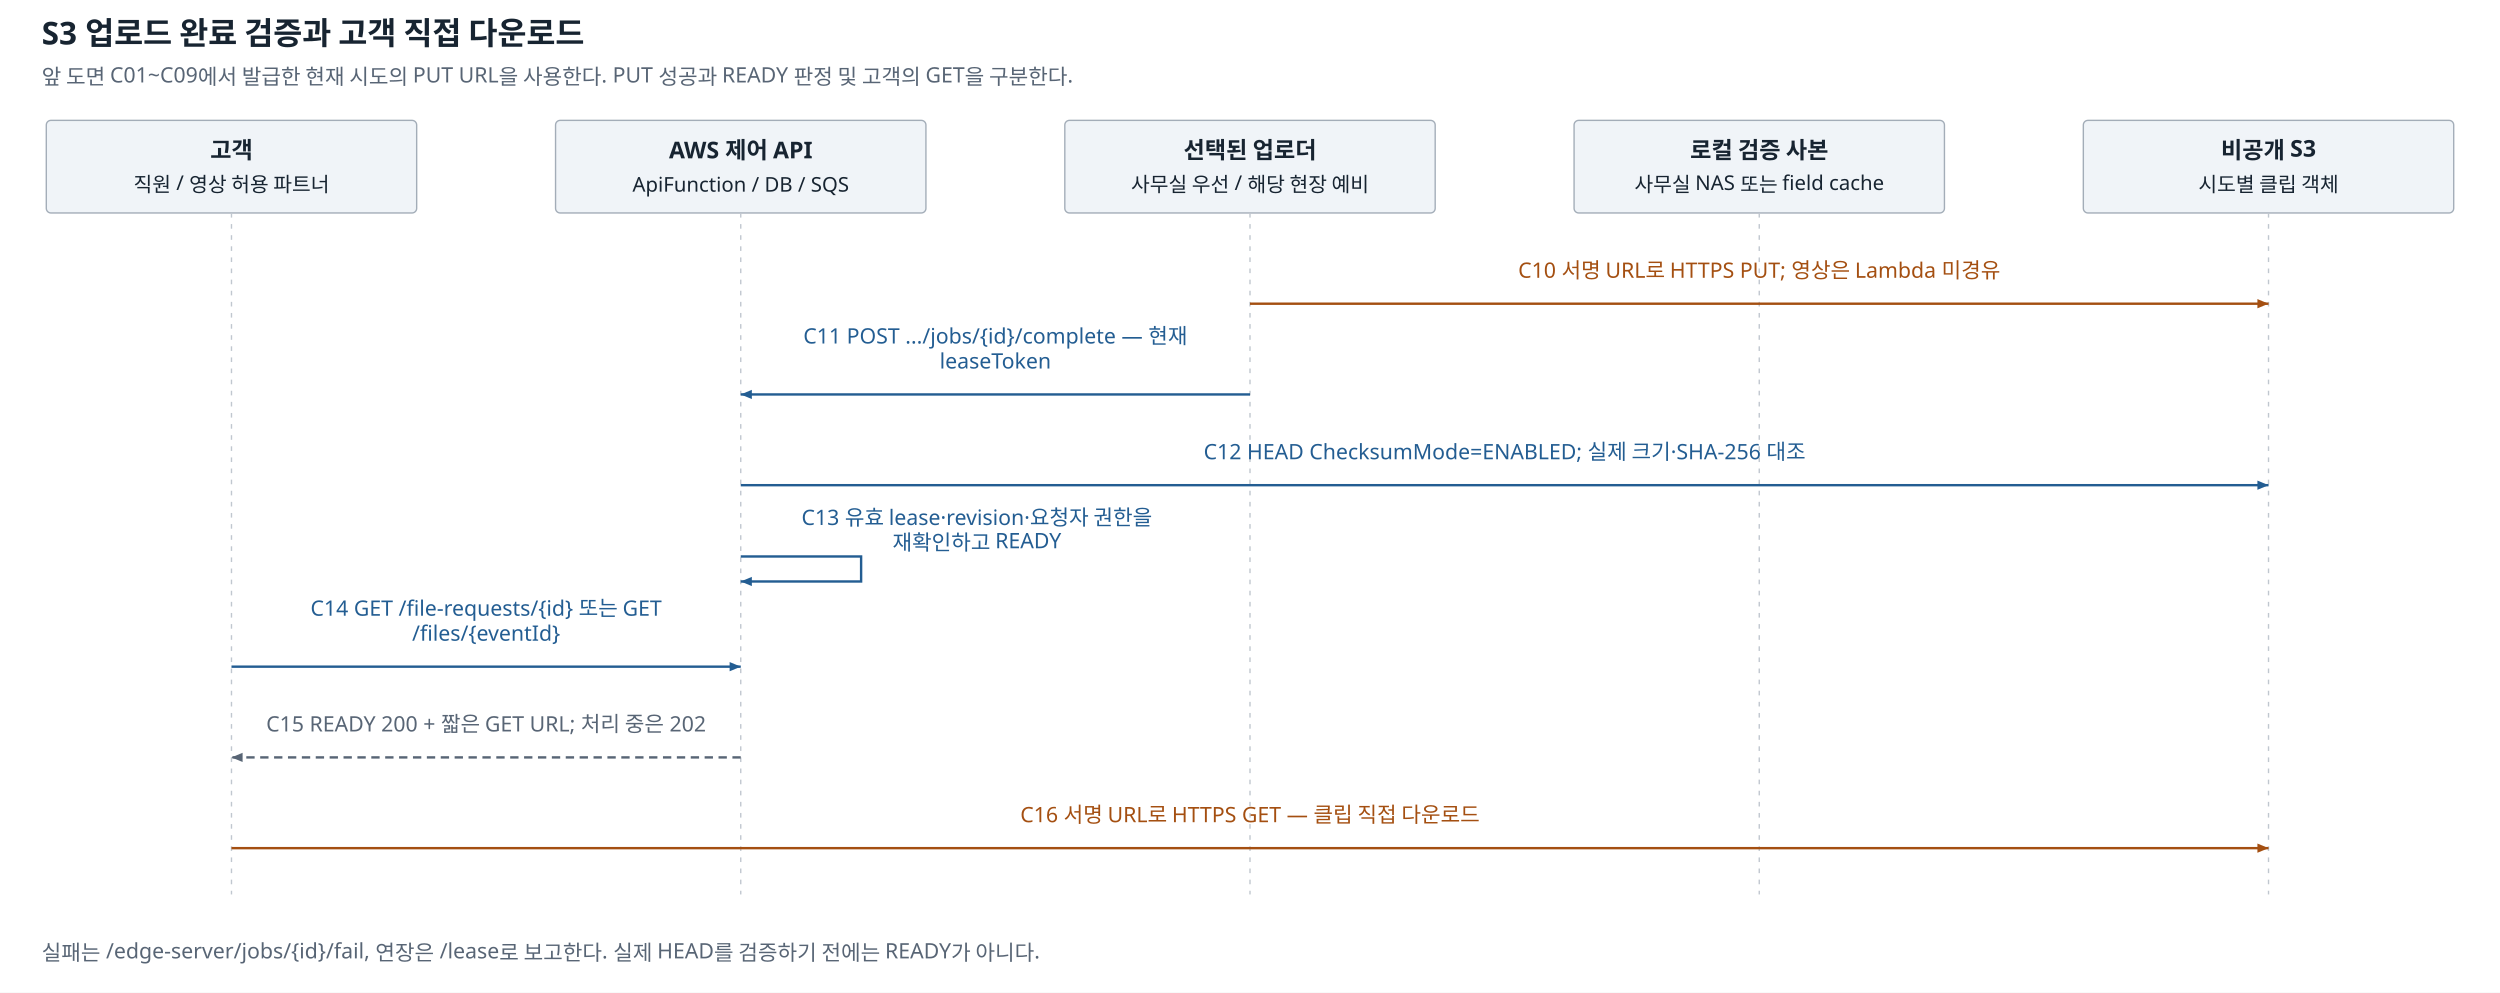
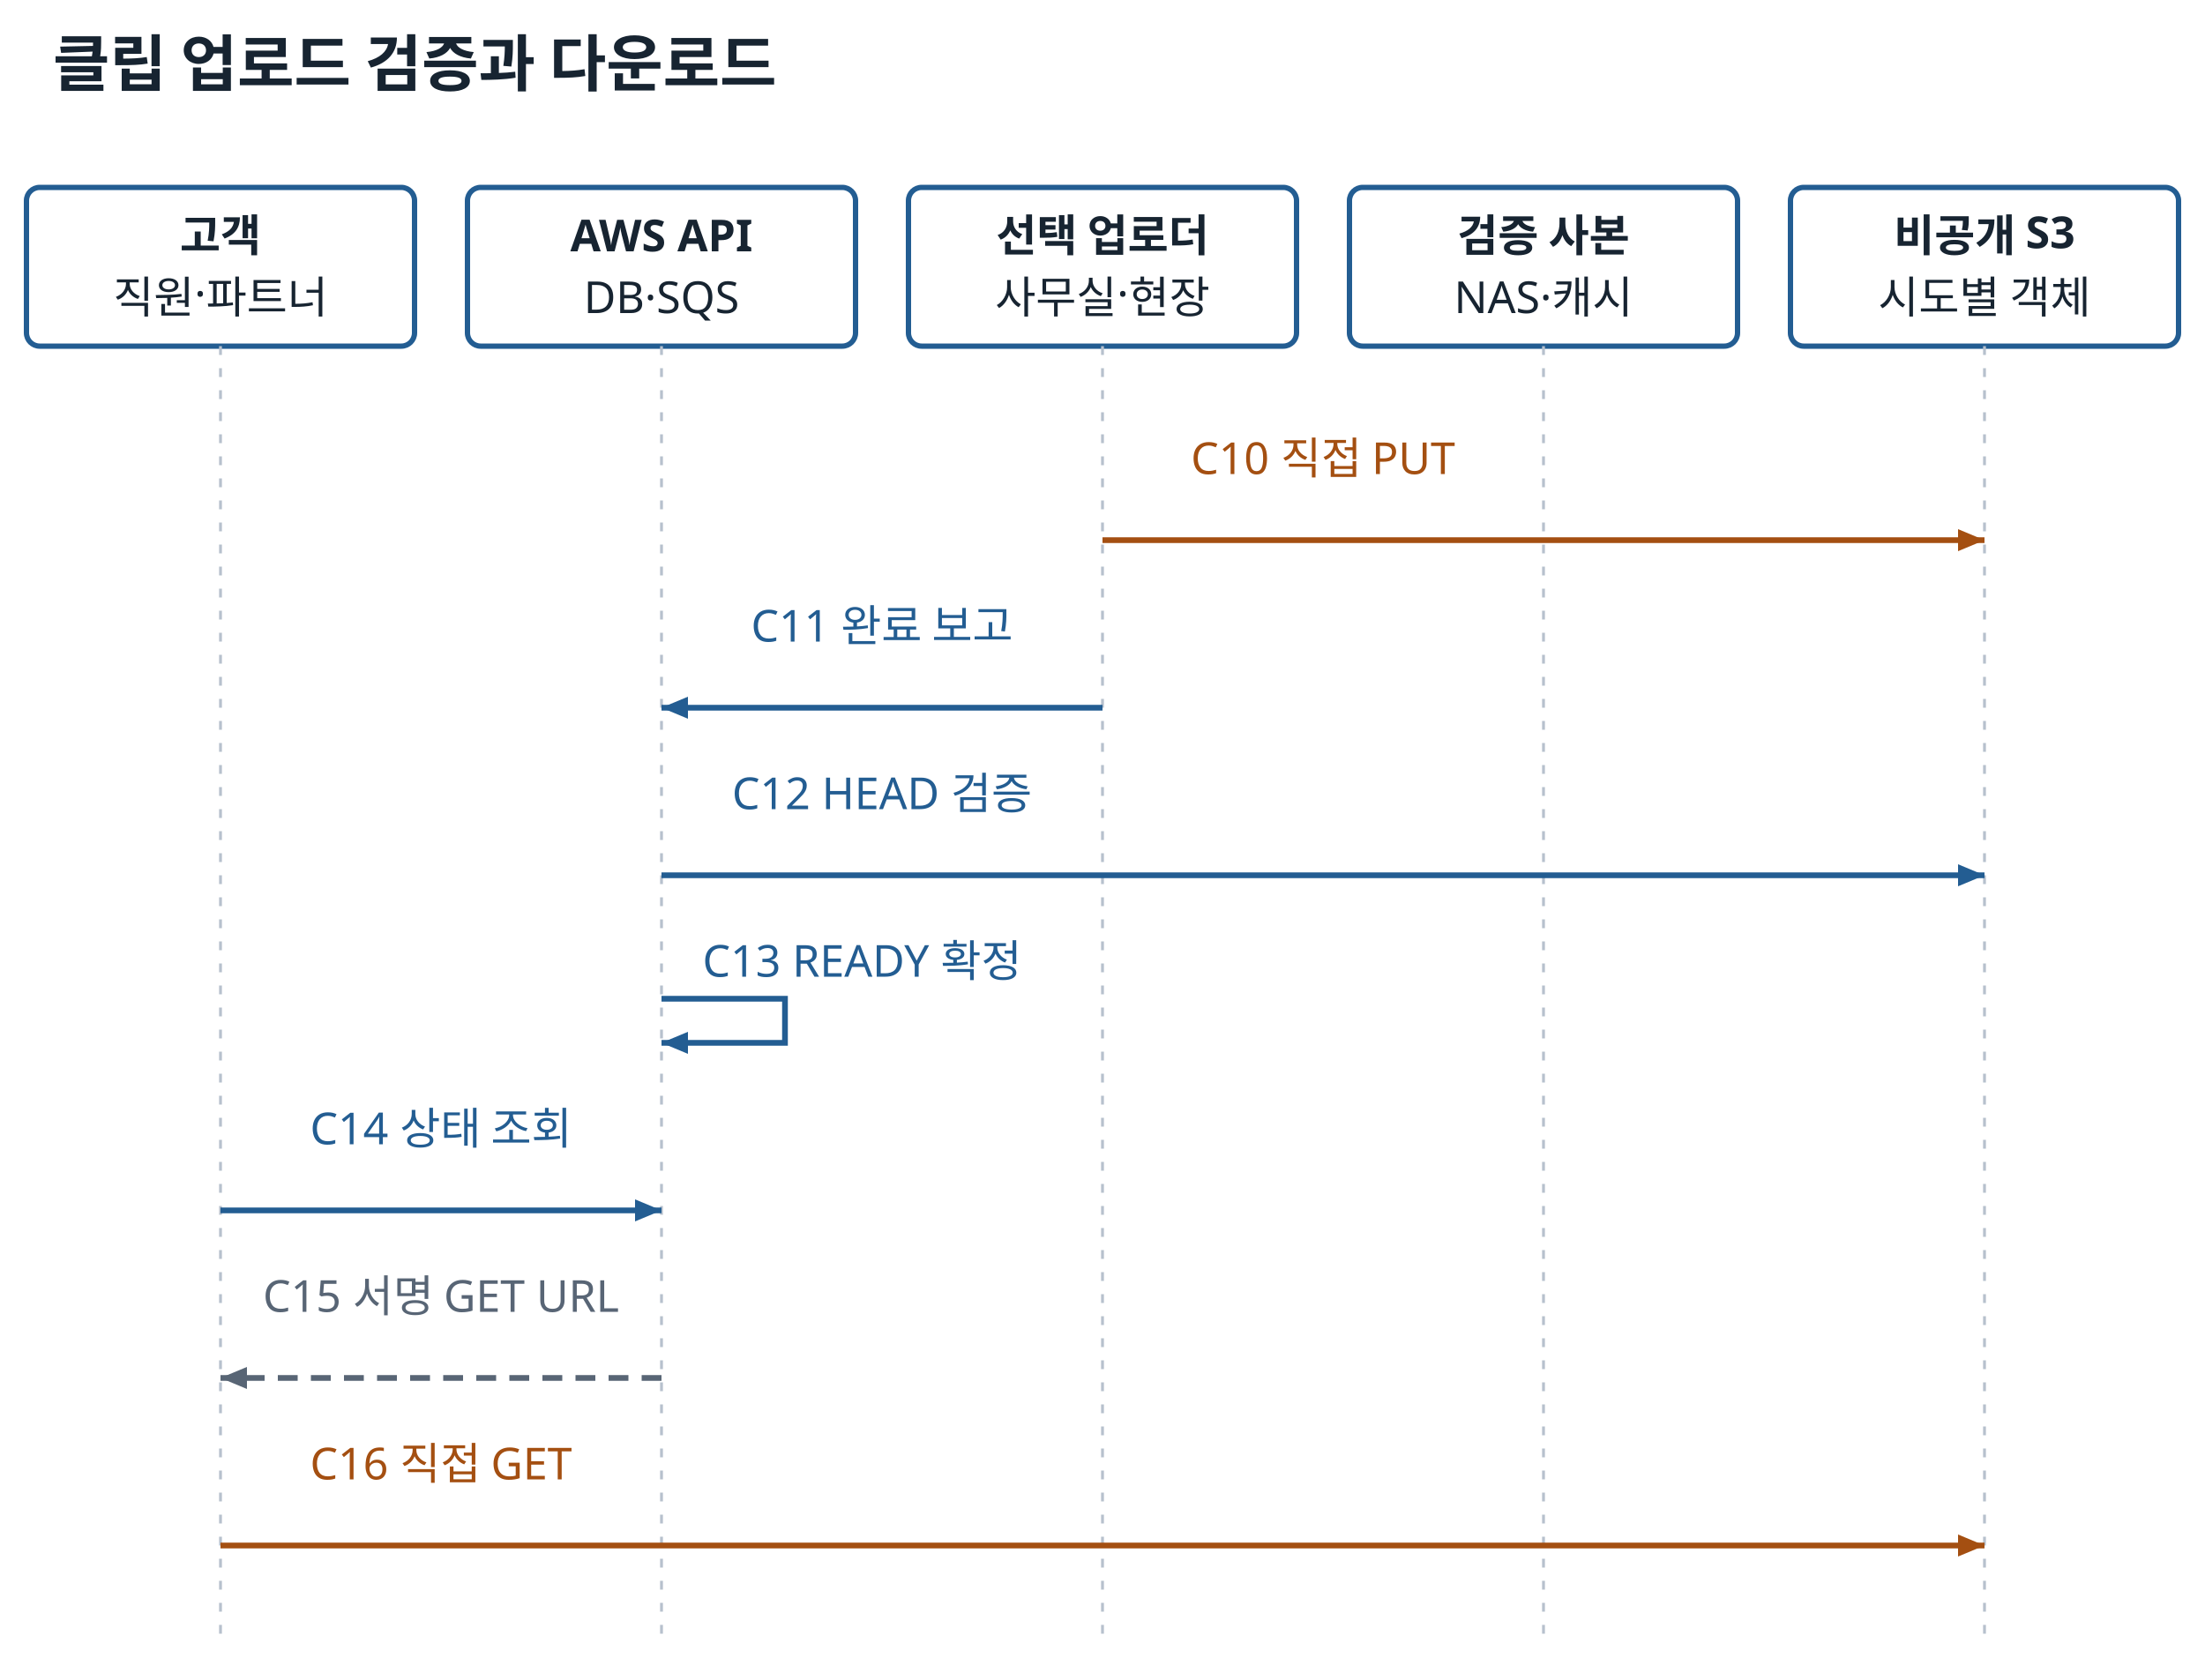
- <svg xmlns="http://www.w3.org/2000/svg" width="2700" height="1072" viewBox="0 0 2700 1072" role="img">
+ <svg xmlns="http://www.w3.org/2000/svg" width="1000" height="762" viewBox="0 0 1000 762" role="img">
  <rect width="100%" height="100%" fill="white" />
-   <text x="45" y="48" text-anchor="start" font-family="Nanum Gothic, sans-serif" font-size="34" font-weight="700" fill="#172431">S3 업로드 완료 검증과 고객 직접 다운로드</text>
-   <text x="45" y="91" text-anchor="start" font-family="Nanum Gothic, sans-serif" font-size="23" font-weight="400" fill="#586575">앞 도면 C01~C09에서 발급한 현재 시도의 PUT URL을 사용한다. PUT 성공과 READY 판정 및 고객의 GET을 구분한다.</text>
-   <rect x="50.0" y="130" width="400" height="100" rx="5" fill="#F0F4F8" stroke="#A3ADB8" stroke-width="1.5" />
-   <text x="250.0" y="171" text-anchor="middle" font-family="Nanum Gothic, sans-serif" font-size="25" font-weight="700" fill="#172431">고객</text>
-   <text x="250.0" y="207" text-anchor="middle" font-family="Nanum Gothic, sans-serif" font-size="22" font-weight="400" fill="#172431">직원 / 영상 허용 파트너</text>
-   <path d="M250.0,230 V966" fill="none" stroke="#C0C7CF" stroke-width="1.5" stroke-dasharray="5 7" />
-   <rect x="600.0" y="130" width="400" height="100" rx="5" fill="#F0F4F8" stroke="#A3ADB8" stroke-width="1.5" />
-   <text x="800.0" y="171" text-anchor="middle" font-family="Nanum Gothic, sans-serif" font-size="25" font-weight="700" fill="#172431">AWS 제어 API</text>
-   <text x="800.0" y="207" text-anchor="middle" font-family="Nanum Gothic, sans-serif" font-size="22" font-weight="400" fill="#172431">ApiFunction / DB / SQS</text>
-   <path d="M800.0,230 V966" fill="none" stroke="#C0C7CF" stroke-width="1.5" stroke-dasharray="5 7" />
-   <rect x="1150.0" y="130" width="400" height="100" rx="5" fill="#F0F4F8" stroke="#A3ADB8" stroke-width="1.5" />
-   <text x="1350.0" y="171" text-anchor="middle" font-family="Nanum Gothic, sans-serif" font-size="25" font-weight="700" fill="#172431">선택된 업로더</text>
-   <text x="1350.0" y="207" text-anchor="middle" font-family="Nanum Gothic, sans-serif" font-size="22" font-weight="400" fill="#172431">사무실 우선 / 해당 현장 예비</text>
-   <path d="M1350.0,230 V966" fill="none" stroke="#C0C7CF" stroke-width="1.5" stroke-dasharray="5 7" />
-   <rect x="1700.0" y="130" width="400" height="100" rx="5" fill="#F0F4F8" stroke="#A3ADB8" stroke-width="1.5" />
-   <text x="1900.0" y="171" text-anchor="middle" font-family="Nanum Gothic, sans-serif" font-size="25" font-weight="700" fill="#172431">로컬 검증 사본</text>
-   <text x="1900.0" y="207" text-anchor="middle" font-family="Nanum Gothic, sans-serif" font-size="22" font-weight="400" fill="#172431">사무실 NAS 또는 field cache</text>
-   <path d="M1900.0,230 V966" fill="none" stroke="#C0C7CF" stroke-width="1.5" stroke-dasharray="5 7" />
-   <rect x="2250.0" y="130" width="400" height="100" rx="5" fill="#F0F4F8" stroke="#A3ADB8" stroke-width="1.5" />
-   <text x="2450.0" y="171" text-anchor="middle" font-family="Nanum Gothic, sans-serif" font-size="25" font-weight="700" fill="#172431">비공개 S3</text>
-   <text x="2450.0" y="207" text-anchor="middle" font-family="Nanum Gothic, sans-serif" font-size="22" font-weight="400" fill="#172431">시도별 클립 객체</text>
-   <path d="M2450.0,230 V966" fill="none" stroke="#C0C7CF" stroke-width="1.5" stroke-dasharray="5 7" />
-   <polyline points="1350.0,328 2450.0,328" fill="none" stroke="#A44F11" stroke-width="2.6" />
-   <polygon points="2450.0,328 2438.0,323 2438.0,333" fill="#A44F11" />
-   <text x="1900.0" y="300" text-anchor="middle" font-family="Nanum Gothic, sans-serif" font-size="23" font-weight="400" fill="#A44F11">C10 서명 URL로 HTTPS PUT; 영상은 Lambda 미경유</text>
-   <polyline points="1350.0,426 800.0,426" fill="none" stroke="#235D92" stroke-width="2.6" />
-   <polygon points="800.0,426 812.0,421 812.0,431" fill="#235D92" />
-   <text x="1075.0" y="371" text-anchor="middle" font-family="Nanum Gothic, sans-serif" font-size="23" font-weight="400" fill="#235D92">C11 POST .../jobs/{id}/complete — 현재</text>
-   <text x="1075.0" y="398" text-anchor="middle" font-family="Nanum Gothic, sans-serif" font-size="23" font-weight="400" fill="#235D92">leaseToken</text>
-   <polyline points="800.0,524 2450.0,524" fill="none" stroke="#235D92" stroke-width="2.6" />
-   <polygon points="2450.0,524 2438.0,519 2438.0,529" fill="#235D92" />
-   <text x="1625.0" y="496" text-anchor="middle" font-family="Nanum Gothic, sans-serif" font-size="23" font-weight="400" fill="#235D92">C12 HEAD ChecksumMode=ENABLED; 실제 크기·SHA-256 대조</text>
-   <polyline points="800.0,601 930.0,601 930.0,628 800.0,628" fill="none" stroke="#235D92" stroke-width="2.6" />
-   <polygon points="800.0,628 812.0,623 812.0,633" fill="#235D92" />
-   <text x="1055.0" y="567" text-anchor="middle" font-family="Nanum Gothic, sans-serif" font-size="23" font-weight="400" fill="#235D92">C13 유효 lease·revision·요청자 권한을</text>
-   <text x="1055.0" y="594" text-anchor="middle" font-family="Nanum Gothic, sans-serif" font-size="23" font-weight="400" fill="#235D92">재확인하고 READY</text>
-   <polyline points="250.0,720 800.0,720" fill="none" stroke="#235D92" stroke-width="2.6" />
-   <polygon points="800.0,720 788.0,715 788.0,725" fill="#235D92" />
-   <text x="525.0" y="665" text-anchor="middle" font-family="Nanum Gothic, sans-serif" font-size="23" font-weight="400" fill="#235D92">C14 GET /file-requests/{id} 또는 GET</text>
-   <text x="525.0" y="692" text-anchor="middle" font-family="Nanum Gothic, sans-serif" font-size="23" font-weight="400" fill="#235D92">/files/{eventId}</text>
-   <polyline points="800.0,818 250.0,818" fill="none" stroke="#586575" stroke-width="2.6" stroke-dasharray="9 6" />
-   <polygon points="250.0,818 262.0,813 262.0,823" fill="#586575" />
-   <text x="525.0" y="790" text-anchor="middle" font-family="Nanum Gothic, sans-serif" font-size="23" font-weight="400" fill="#586575">C15 READY 200 + 짧은 GET URL; 처리 중은 202</text>
-   <polyline points="250.0,916 2450.0,916" fill="none" stroke="#A44F11" stroke-width="2.6" />
-   <polygon points="2450.0,916 2438.0,911 2438.0,921" fill="#A44F11" />
-   <text x="1350.0" y="888" text-anchor="middle" font-family="Nanum Gothic, sans-serif" font-size="23" font-weight="400" fill="#A44F11">C16 서명 URL로 HTTPS GET — 클립 직접 다운로드</text>
-   <text x="45" y="1037" text-anchor="start" font-family="Nanum Gothic, sans-serif" font-size="23" font-weight="400" fill="#586575">실패는 /edge-server/jobs/{id}/fail, 연장은 /lease로 보고한다. 실제 HEAD를 검증하기 전에는 READY가 아니다.</text>
+   <text x="24" y="39" text-anchor="start" font-family="Nanum Gothic, sans-serif" font-size="28" font-weight="700" fill="#172431">클립 업로드 검증과 다운로드</text>
+   <rect x="12.0" y="85" width="176.0" height="72" rx="6" fill="white" stroke="#235D92" stroke-width="2.4" />
+   <text x="100.0" y="114.0" text-anchor="middle" font-family="Nanum Gothic, sans-serif" font-size="20" font-weight="700" fill="#172431">고객</text>
+   <text x="100.0" y="142.0" text-anchor="middle" font-family="Nanum Gothic, sans-serif" font-size="20" font-weight="400" fill="#172431">직원·파트너</text>
+   <path d="M100.0,157 V742" fill="none" stroke="#B7C1CD" stroke-width="1.3" stroke-dasharray="4 6" />
+   <rect x="212.0" y="85" width="176.0" height="72" rx="6" fill="white" stroke="#235D92" stroke-width="2.4" />
+   <text x="300.0" y="114.0" text-anchor="middle" font-family="Nanum Gothic, sans-serif" font-size="20" font-weight="700" fill="#172431">AWS API</text>
+   <text x="300.0" y="142.0" text-anchor="middle" font-family="Nanum Gothic, sans-serif" font-size="20" font-weight="400" fill="#172431">DB·SQS</text>
+   <path d="M300.0,157 V742" fill="none" stroke="#B7C1CD" stroke-width="1.3" stroke-dasharray="4 6" />
+   <rect x="412.0" y="85" width="176.0" height="72" rx="6" fill="white" stroke="#235D92" stroke-width="2.4" />
+   <text x="500.0" y="114.0" text-anchor="middle" font-family="Nanum Gothic, sans-serif" font-size="20" font-weight="700" fill="#172431">선택 업로더</text>
+   <text x="500.0" y="142.0" text-anchor="middle" font-family="Nanum Gothic, sans-serif" font-size="20" font-weight="400" fill="#172431">사무실·현장</text>
+   <path d="M500.0,157 V742" fill="none" stroke="#B7C1CD" stroke-width="1.3" stroke-dasharray="4 6" />
+   <rect x="612.0" y="85" width="176.0" height="72" rx="6" fill="white" stroke="#235D92" stroke-width="2.4" />
+   <text x="700.0" y="114.0" text-anchor="middle" font-family="Nanum Gothic, sans-serif" font-size="20" font-weight="700" fill="#172431">검증 사본</text>
+   <text x="700.0" y="142.0" text-anchor="middle" font-family="Nanum Gothic, sans-serif" font-size="20" font-weight="400" fill="#172431">NAS·캐시</text>
+   <path d="M700.0,157 V742" fill="none" stroke="#B7C1CD" stroke-width="1.3" stroke-dasharray="4 6" />
+   <rect x="812.0" y="85" width="176.0" height="72" rx="6" fill="white" stroke="#235D92" stroke-width="2.4" />
+   <text x="900.0" y="114.0" text-anchor="middle" font-family="Nanum Gothic, sans-serif" font-size="20" font-weight="700" fill="#172431">비공개 S3</text>
+   <text x="900.0" y="142.0" text-anchor="middle" font-family="Nanum Gothic, sans-serif" font-size="20" font-weight="400" fill="#172431">시도별 객체</text>
+   <path d="M900.0,157 V742" fill="none" stroke="#B7C1CD" stroke-width="1.3" stroke-dasharray="4 6" />
+   <polyline points="500.0,245 900.0,245" fill="none" stroke="#A44F11" stroke-width="2.6" />
+   <polygon points="900.0,245 888.0,240 888.0,250" fill="#A44F11" />
+   <text x="600.0" y="215" text-anchor="middle" font-family="Nanum Gothic, sans-serif" font-size="20" font-weight="400" fill="#A44F11">C10 직접 PUT</text>
+   <polyline points="500.0,321 300.0,321" fill="none" stroke="#235D92" stroke-width="2.6" />
+   <polygon points="300.0,321 312.0,316 312.0,326" fill="#235D92" />
+   <text x="400.0" y="291" text-anchor="middle" font-family="Nanum Gothic, sans-serif" font-size="20" font-weight="400" fill="#235D92">C11 완료 보고</text>
+   <polyline points="300.0,397 900.0,397" fill="none" stroke="#235D92" stroke-width="2.6" />
+   <polygon points="900.0,397 888.0,392 888.0,402" fill="#235D92" />
+   <text x="400.0" y="367" text-anchor="middle" font-family="Nanum Gothic, sans-serif" font-size="20" font-weight="400" fill="#235D92">C12 HEAD 검증</text>
+   <polyline points="300.0,453 356.0,453 356.0,473 300.0,473" fill="none" stroke="#235D92" stroke-width="2.6" />
+   <polygon points="300.0,473 312.0,468 312.0,478" fill="#235D92" />
+   <text x="391.0" y="443" text-anchor="middle" font-family="Nanum Gothic, sans-serif" font-size="20" font-weight="400" fill="#235D92">C13 READY 확정</text>
+   <polyline points="100.0,549 300.0,549" fill="none" stroke="#235D92" stroke-width="2.6" />
+   <polygon points="300.0,549 288.0,544 288.0,554" fill="#235D92" />
+   <text x="200.0" y="519" text-anchor="middle" font-family="Nanum Gothic, sans-serif" font-size="20" font-weight="400" fill="#235D92">C14 상태 조회</text>
+   <polyline points="300.0,625 100.0,625" fill="none" stroke="#586575" stroke-width="2.6" stroke-dasharray="9 6" />
+   <polygon points="100.0,625 112.0,620 112.0,630" fill="#586575" />
+   <text x="200.0" y="595" text-anchor="middle" font-family="Nanum Gothic, sans-serif" font-size="20" font-weight="400" fill="#586575">C15 서명 GET URL</text>
+   <polyline points="100.0,701 900.0,701" fill="none" stroke="#A44F11" stroke-width="2.6" />
+   <polygon points="900.0,701 888.0,696 888.0,706" fill="#A44F11" />
+   <text x="200.0" y="671" text-anchor="middle" font-family="Nanum Gothic, sans-serif" font-size="20" font-weight="400" fill="#A44F11">C16 직접 GET</text>
</svg>
